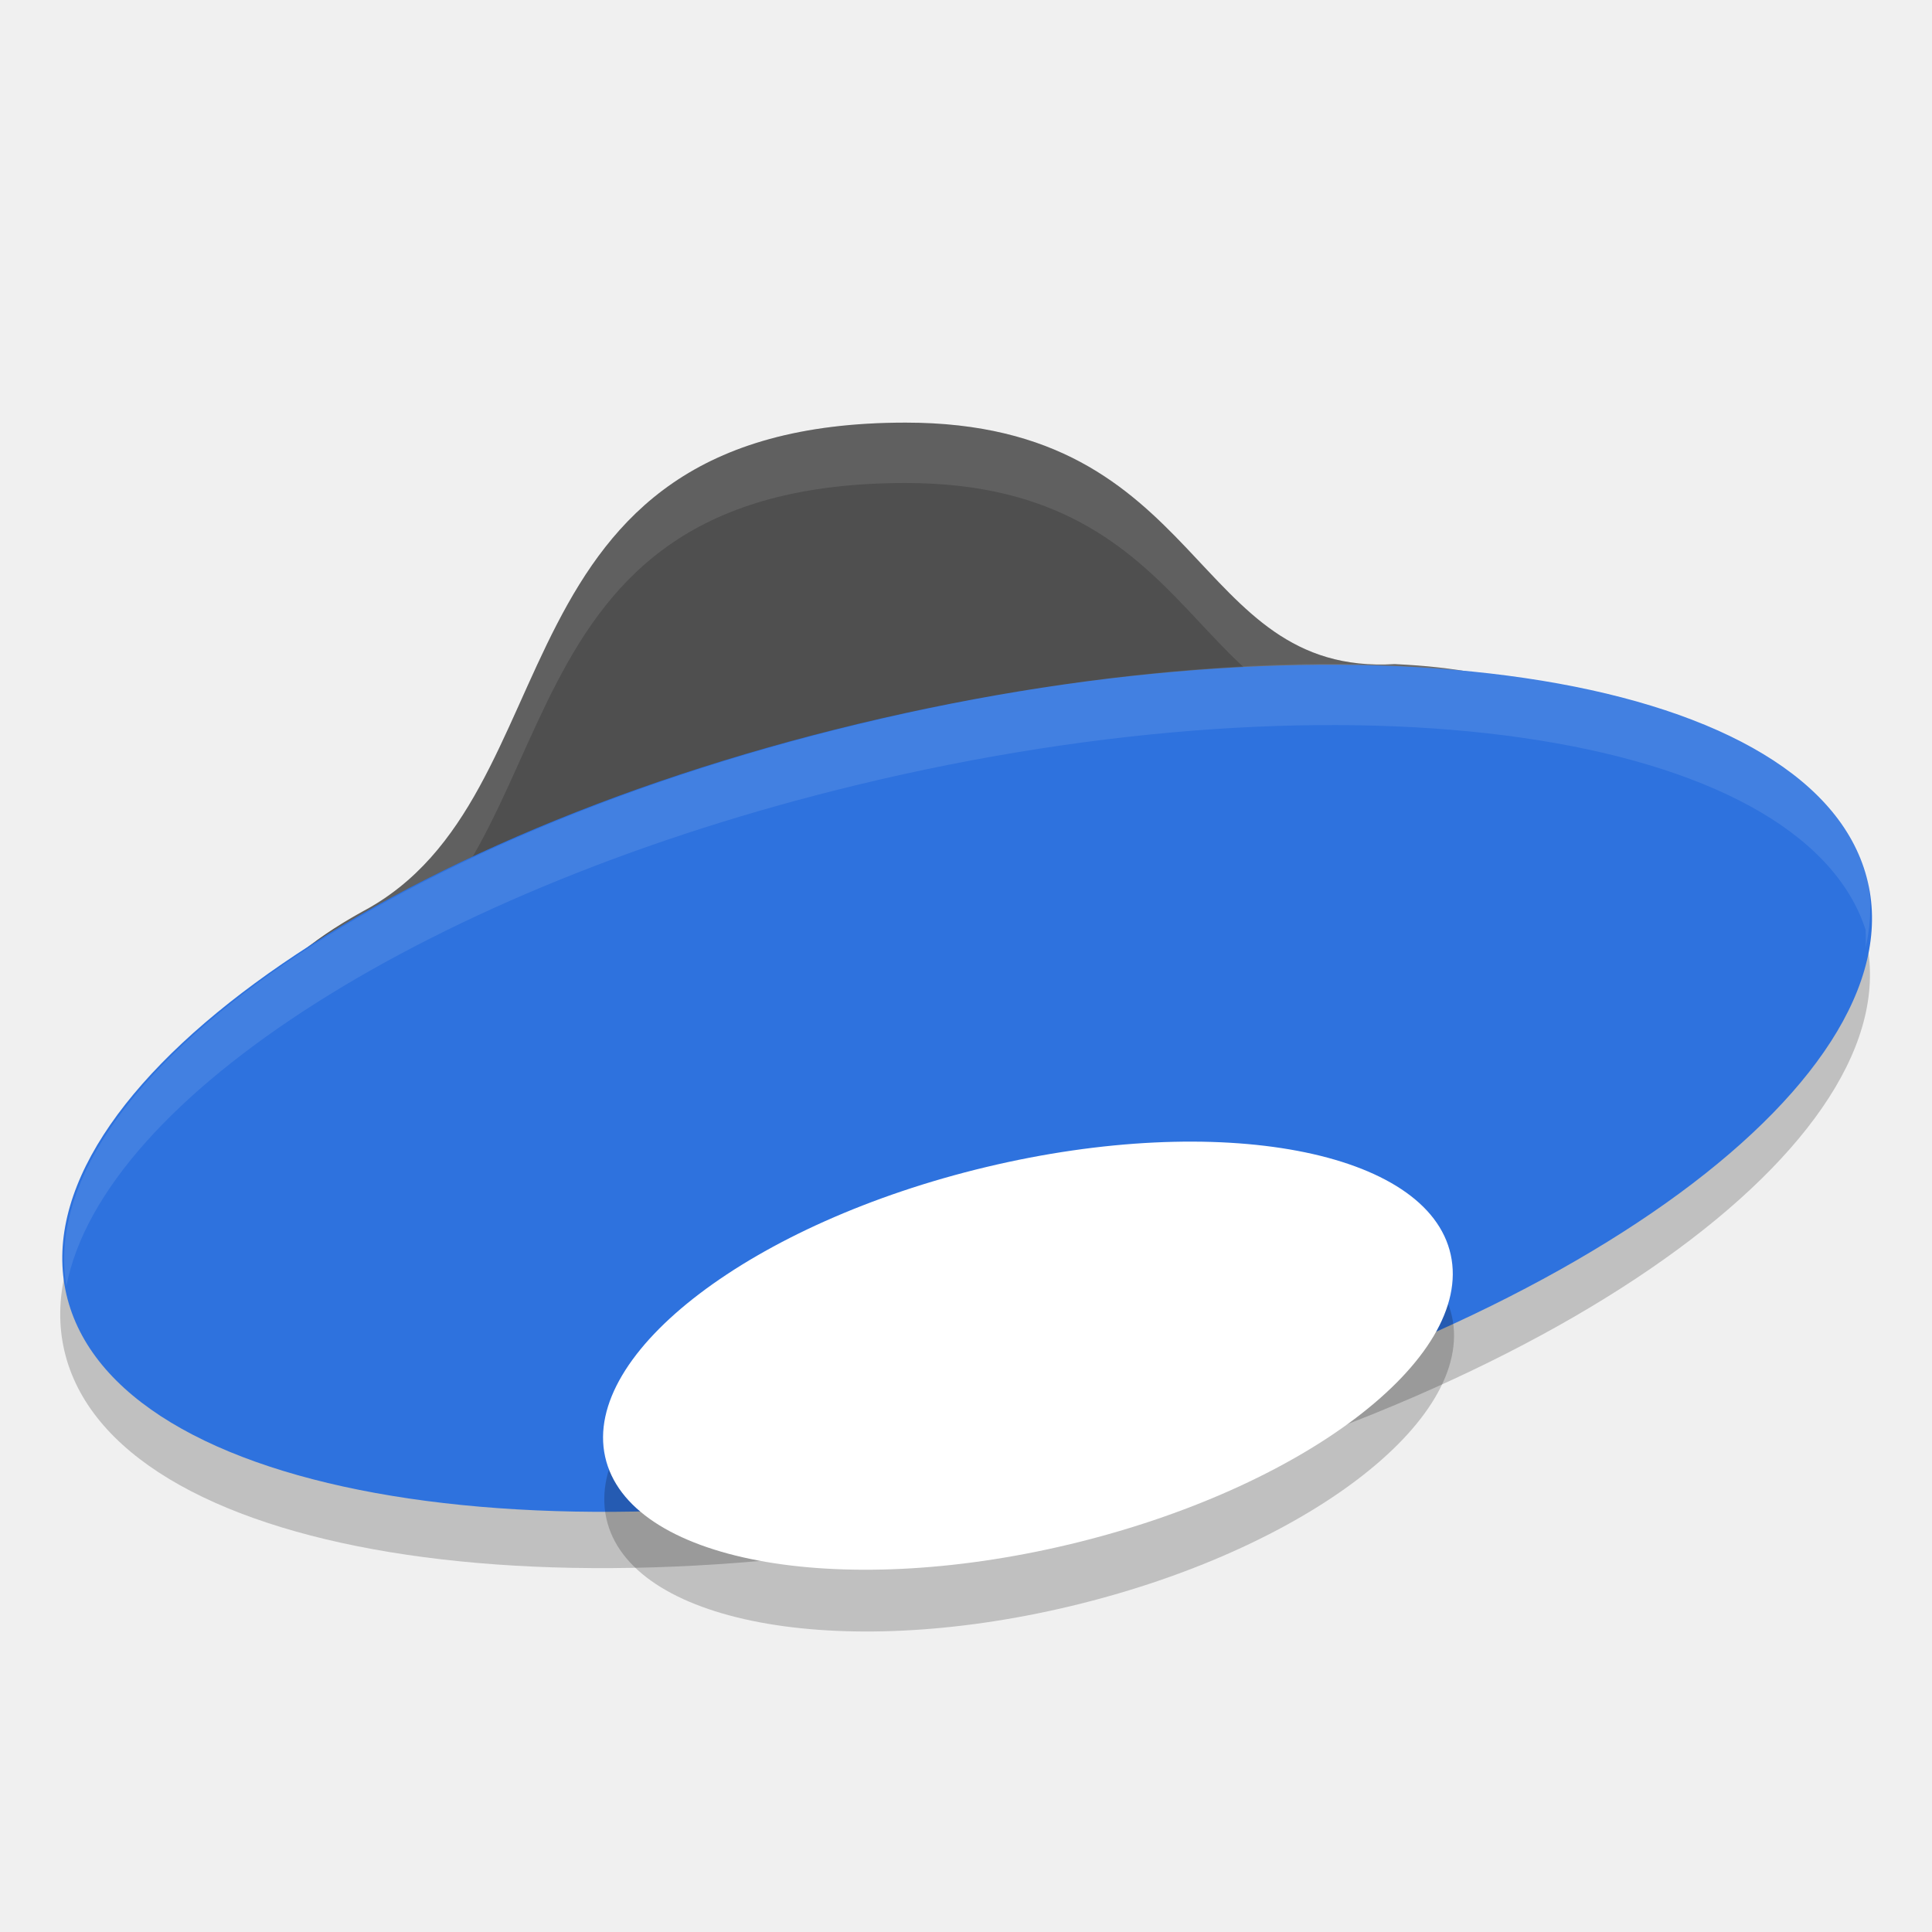
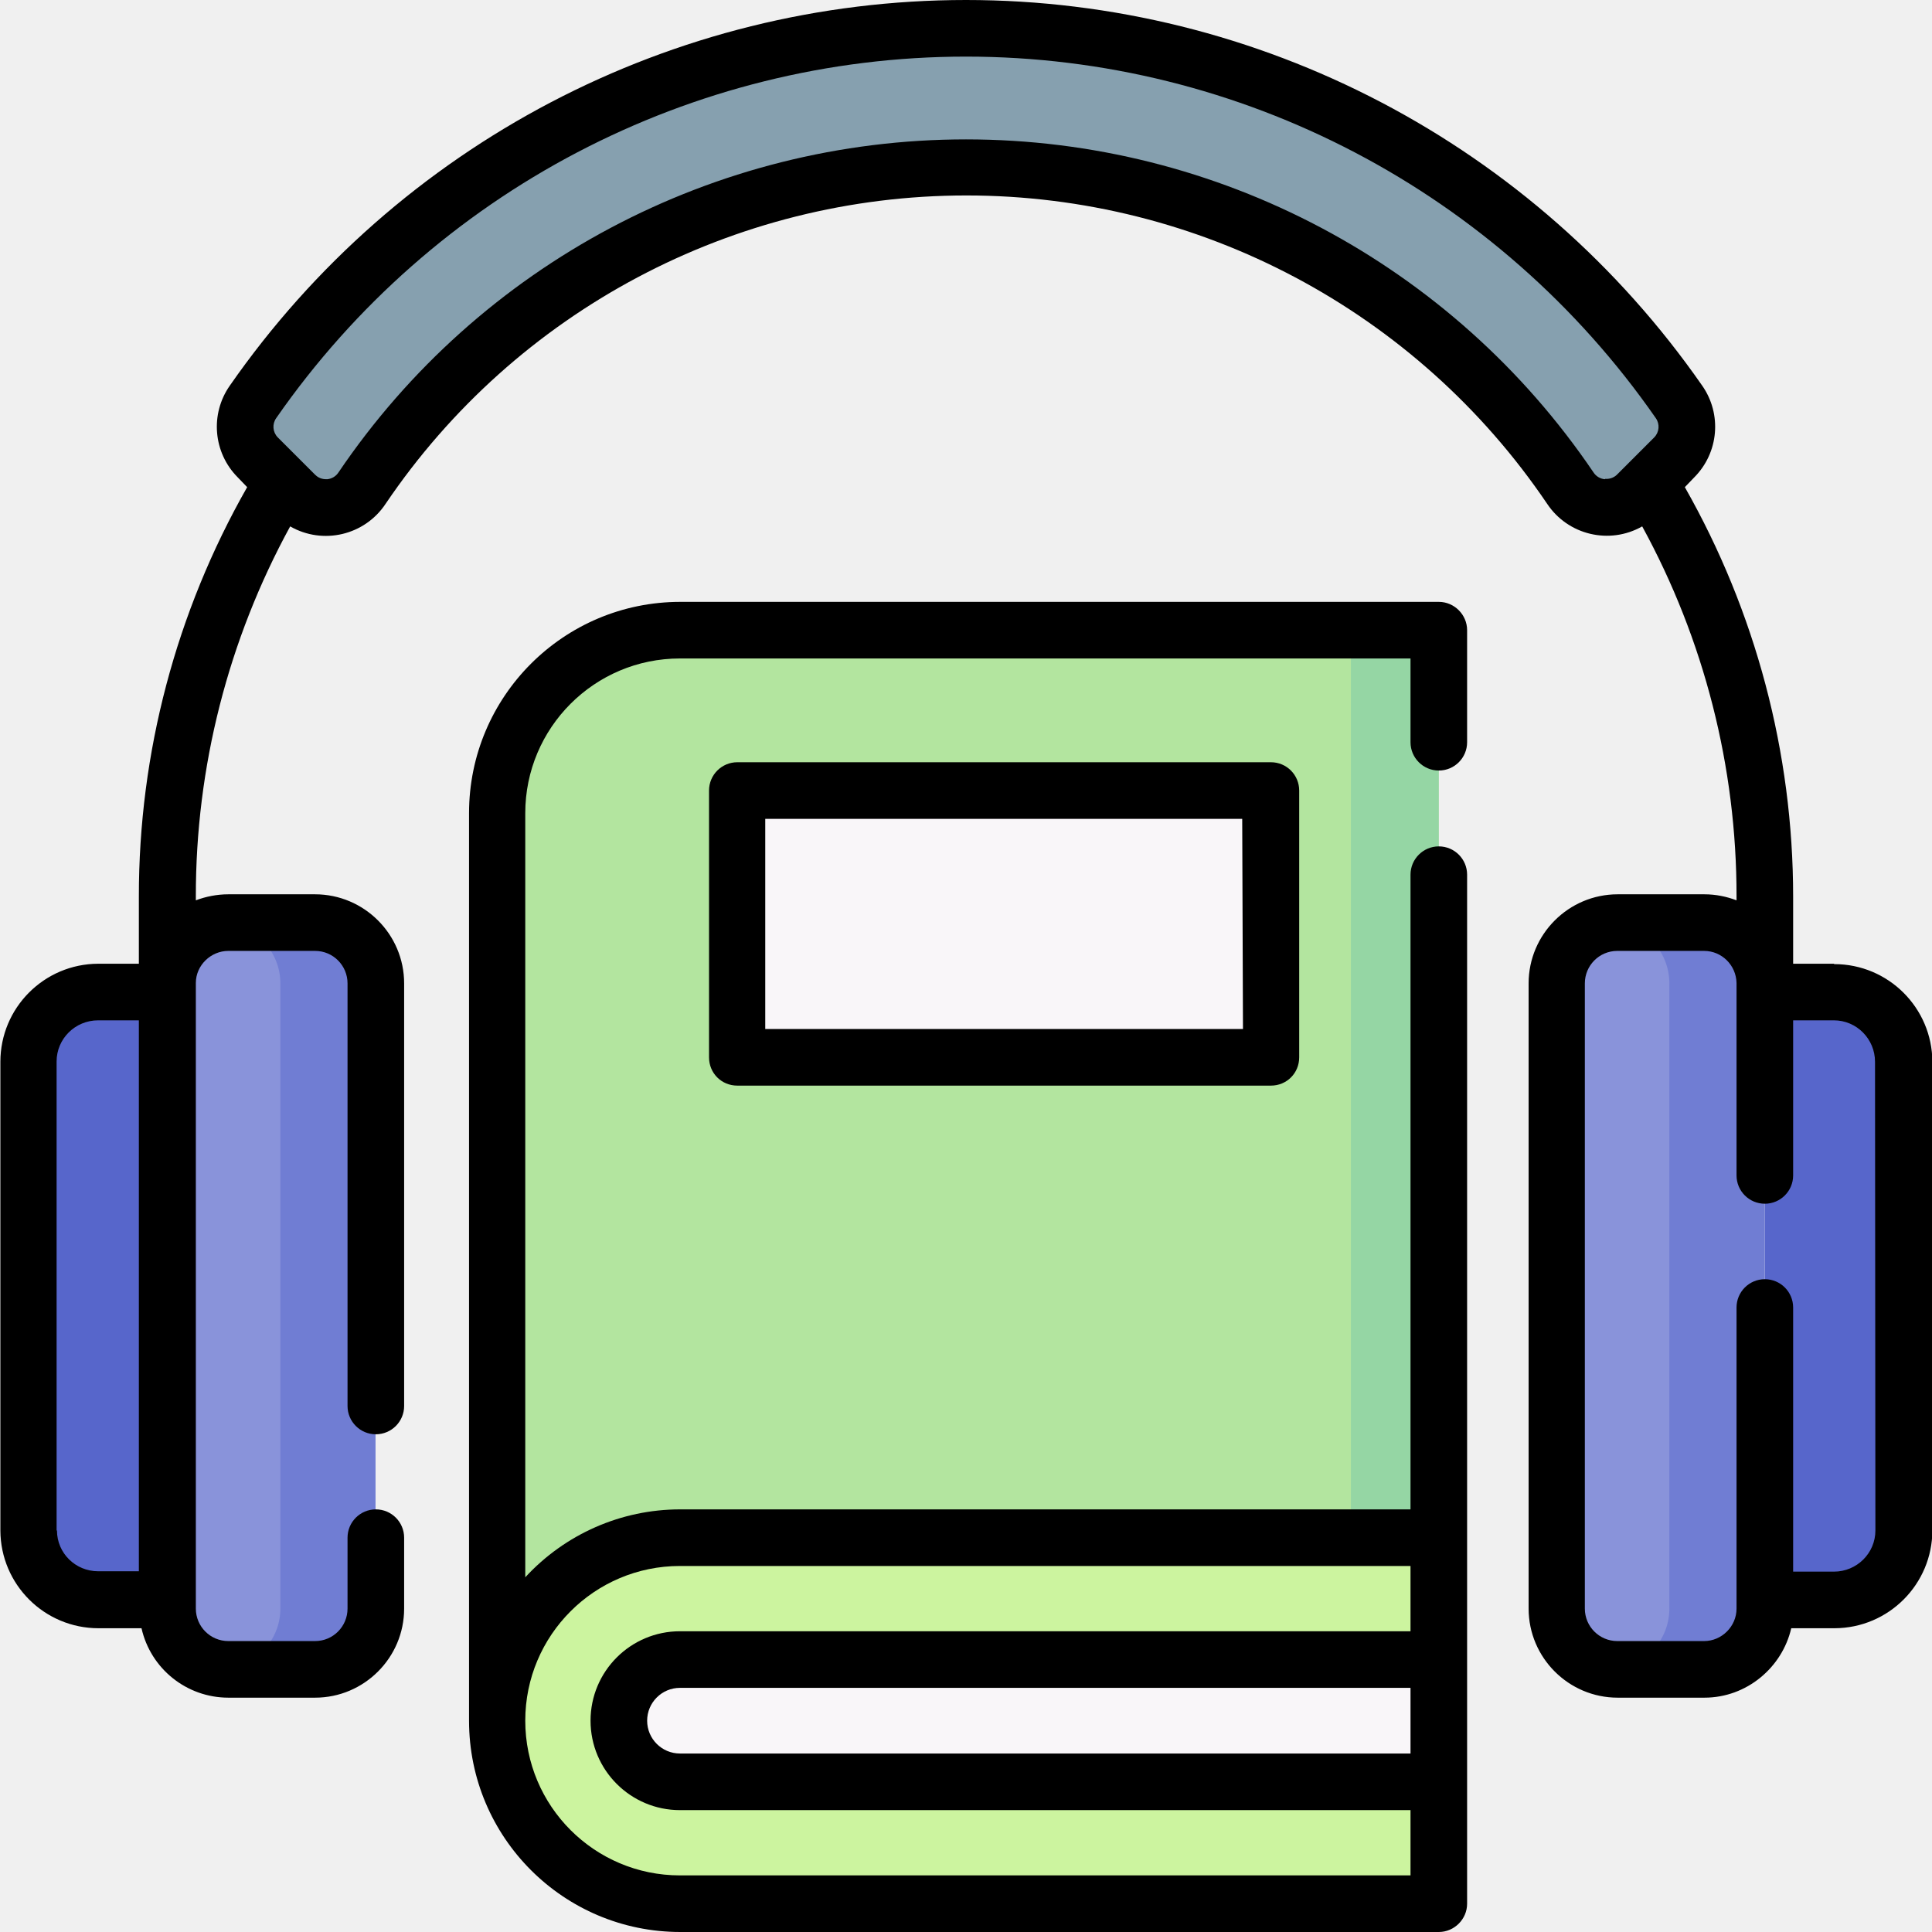
- <svg xmlns="http://www.w3.org/2000/svg" viewBox="0 0 32 32">
-   <ellipse cx="9.9" cy="22.2" rx="15.3" ry="6.3" transform="matrix(.97235 -.23352 .28643 .9581 0 0)" opacity=".2" />
-   <path d="M15 7c-7 0-5.4 6.2-9 8.1-3.6 2-1.6 4-1 5.9 1 3.3 3.8 1 12-1s10-1.7 9-5c-.6-2 1.4-3.8-2.9-4-3.4.2-3.1-4-8.1-4z" fill="#4f4f4f" />
-   <path d="M15 7c-7 0-5.4 6.2-9 8.1-1.9 1.1-2.2 2.1-2 3.2.2-.7.7-1.5 2-2.2 3.6-2 2-8.1 9-8.1 5 0 4.7 4.2 8.1 4 2 .1 2.7.6 2.8 1.3.1-1.2.2-2.2-2.8-2.3-3.4.2-3.1-4-8.1-4zm10.9 7.4L26 16l.2.8c.1-.5 0-1-.2-1.8l-.1-.6z" opacity=".1" fill="#fff" />
-   <ellipse cx="10.2" cy="21.3" rx="15.3" ry="6.3" transform="matrix(.97235 -.23352 .28643 .9581 0 0)" fill="#2e72de" />
-   <ellipse cx="11.6" cy="26.8" rx="7.2" ry="3.2" transform="matrix(.97263 -.23237 .21506 .9766 0 0)" opacity=".2" />
-   <ellipse cx="11.8" cy="25.8" rx="7.2" ry="3.2" transform="matrix(.97263 -.23237 .21506 .9766 0 0)" fill="#fff" />
-   <path d="M21.6 11a6.3 15.3 77.1 00-7.4 1 6.3 15.3 77.1 00-13.1 9.3A6.3 15.3 77.1 0114.2 13a6.3 15.3 77.1 0116.7 2.4 6.3 15.3 77.1 010 .3 6.3 15.3 77.1 000-1.3 6.3 15.3 77.1 00-9.3-3.4z" opacity=".1" fill="#fff" />
+ <svg xmlns="http://www.w3.org/2000/svg" viewBox="0 0 512 512">
+   <path d="M44.3 424H26a18.4 18.4 0 01-18.4-18.4V281.3c0-10.2 8.2-18.4 18.4-18.4h18.4v161z" fill="#5766cb" />
+   <path d="M83.4 442.4h-23c-8.9 0-16-7.2-16-16.1V260.6c0-8.9 7.1-16.1 16-16.1h23c9 0 16.1 7.2 16.1 16.1v165.7c0 8.9-7.2 16-16 16z" fill="#8993da" />
+   <path d="M83.4 244.5H59.3c8.3.6 15 7.6 15 16.1v165.7c0 8.5-6.7 15.4-15 16h24.1c9 0 16.1-7.1 16.1-16V260.6c0-8.9-7.2-16.1-16-16.1z" fill="#707dd3" />
+   <path d="M467.7 424H486c10.2 0 18.4-8.3 18.4-18.4V281.3c0-10.2-8.2-18.4-18.4-18.4h-18.4z" fill="#5766cb" />
+   <path d="M428.6 442.4h23c8.9 0 16-7.2 16-16.1V260.6c0-8.9-7.1-16.1-16-16.1h-23c-9 0-16.1 7.2-16.1 16.1v165.7c0 8.9 7.2 16 16 16z" fill="#8993da" />
+   <path d="M451.6 244.5h-24.2c8.4.6 15 7.6 15 16.1v165.7c0 8.5-6.6 15.4-15 16h24.2c8.9 0 16-7.1 16-16V260.6c0-8.9-7.1-16.1-16-16.1z" fill="#707dd3" />
+   <path d="M256 7.5a230 230 0 00-189 99 11.5 11.5 0 001.3 14.7l10 10a11.5 11.5 0 0017.6-1.8 193.2 193.2 0 01320.2 0c4 6 12.5 6.9 17.7 1.7l9.9-9.9c4-4 4.5-10.1 1.3-14.7a230 230 0 00-189-99z" fill="#86a0af" />
+   <path d="M131.8 456V215.6a48.5 48.5 0 0148.4-48.5h201v289H131.9z" fill="#b3e59f" />
+   <path d="M358 167.1h23.3v289H358z" fill="#95d6a4" />
+   <path d="M195.4 209.5h141.4v70.7H195.4z" fill="#f9f6f9" />
+   <path d="M180.2 504.5a48.5 48.5 0 010-97h201v97z" fill="#ccf49f" />
+   <path d="M381.3 439.9h-201a16.2 16.2 0 000 32.3h201z" fill="#f9f6f9" />
+   <path d="M486 255.4h-10.8v-17.8c0-38.2-10-75.6-28.7-108.5l2.5-2.6a19 19 0 002.1-24.3C406.6 38.2 333.7 0 256 0S105.4 38.2 60.9 102.2a19 19 0 002.1 24.3l2.5 2.6a218.9 218.9 0 00-28.7 108.5v17.8H26a26 26 0 00-25.9 26v124.2a26 26 0 0026 25.9h11.4a23.6 23.6 0 0023 18.4h23c13 0 23.6-10.6 23.6-23.6v-18.8a7.5 7.5 0 00-15 0v18.8c0 4.7-3.8 8.6-8.6 8.6h-23a8.6 8.6 0 01-8.6-8.6V260.5c0-4.7 4-8.5 8.6-8.5h23c4.8 0 8.6 3.9 8.6 8.6v112a7.5 7.5 0 0015 0v-112c0-13-10.6-23.6-23.6-23.6h-23c-3 0-6 .6-8.6 1.6v-1a204 204 0 0125-98.1 19 19 0 0025.3-6 185.8 185.8 0 01307.8 0 19 19 0 0025.2 6 204 204 0 0125 98v1.1c-2.6-1-5.5-1.6-8.5-1.6h-23c-13 0-23.6 10.6-23.6 23.6v165.7c0 13 10.6 23.6 23.6 23.6h23c11.2 0 20.6-8 23-18.4h11.5a26 26 0 0025.9-26V281.4a26 26 0 00-26-25.9zM15 405.6V281.3c0-6 4.9-10.9 11-10.9h10.8v146H26c-6 0-10.9-4.8-10.9-10.8zM425.3 127a4 4 0 01-3-1.8 200.8 200.8 0 00-332.6 0 4 4 0 01-3 1.8c-.7 0-2 0-3.2-1.2l-9.9-9.9a4 4 0 01-.4-5.1C114.9 50.8 183.2 15 256 15s141.1 35.8 182.8 95.8a4 4 0 01-.4 5.1l-10 10a4 4 0 01-3 1zM497 405.6c0 6-4.9 10.9-11 10.9h-10.8v-70a7.5 7.5 0 00-15 0v79.8c0 4.7-3.9 8.6-8.6 8.6h-23a8.6 8.6 0 01-8.6-8.6V260.6c0-4.7 3.8-8.6 8.6-8.6h23c4.7 0 8.5 3.8 8.6 8.5v51a7.5 7.5 0 0015 0v-41.1H486c6 0 10.9 4.9 10.9 11z" />
+   <path d="M195.4 202a7.5 7.5 0 00-7.5 7.5v70.7c0 4.2 3.3 7.5 7.5 7.5h141.4c4.2 0 7.5-3.3 7.5-7.5v-70.7c0-4.1-3.3-7.5-7.5-7.5zm134 70.7H202.8V217h126.4z" />
+   <path d="M388.8 231.8a7.5 7.5 0 00-15 0V400H180.2a55.8 55.8 0 00-41 18V215.5a41 41 0 0141-41h193.6v22.2a7.5 7.5 0 0015 0V167c0-4.1-3.4-7.5-7.5-7.5h-201a56 56 0 00-56 56V456a56 56 0 0056 56h201c4.1 0 7.5-3.4 7.5-7.5zm-15 224.2v8.7H180.2a8.7 8.7 0 010-17.4h193.6v8.7zm-193.6 41a41 41 0 010-82h193.6v17.3H180.2a23.7 23.7 0 000 47.4h193.6V497z" />
</svg>
